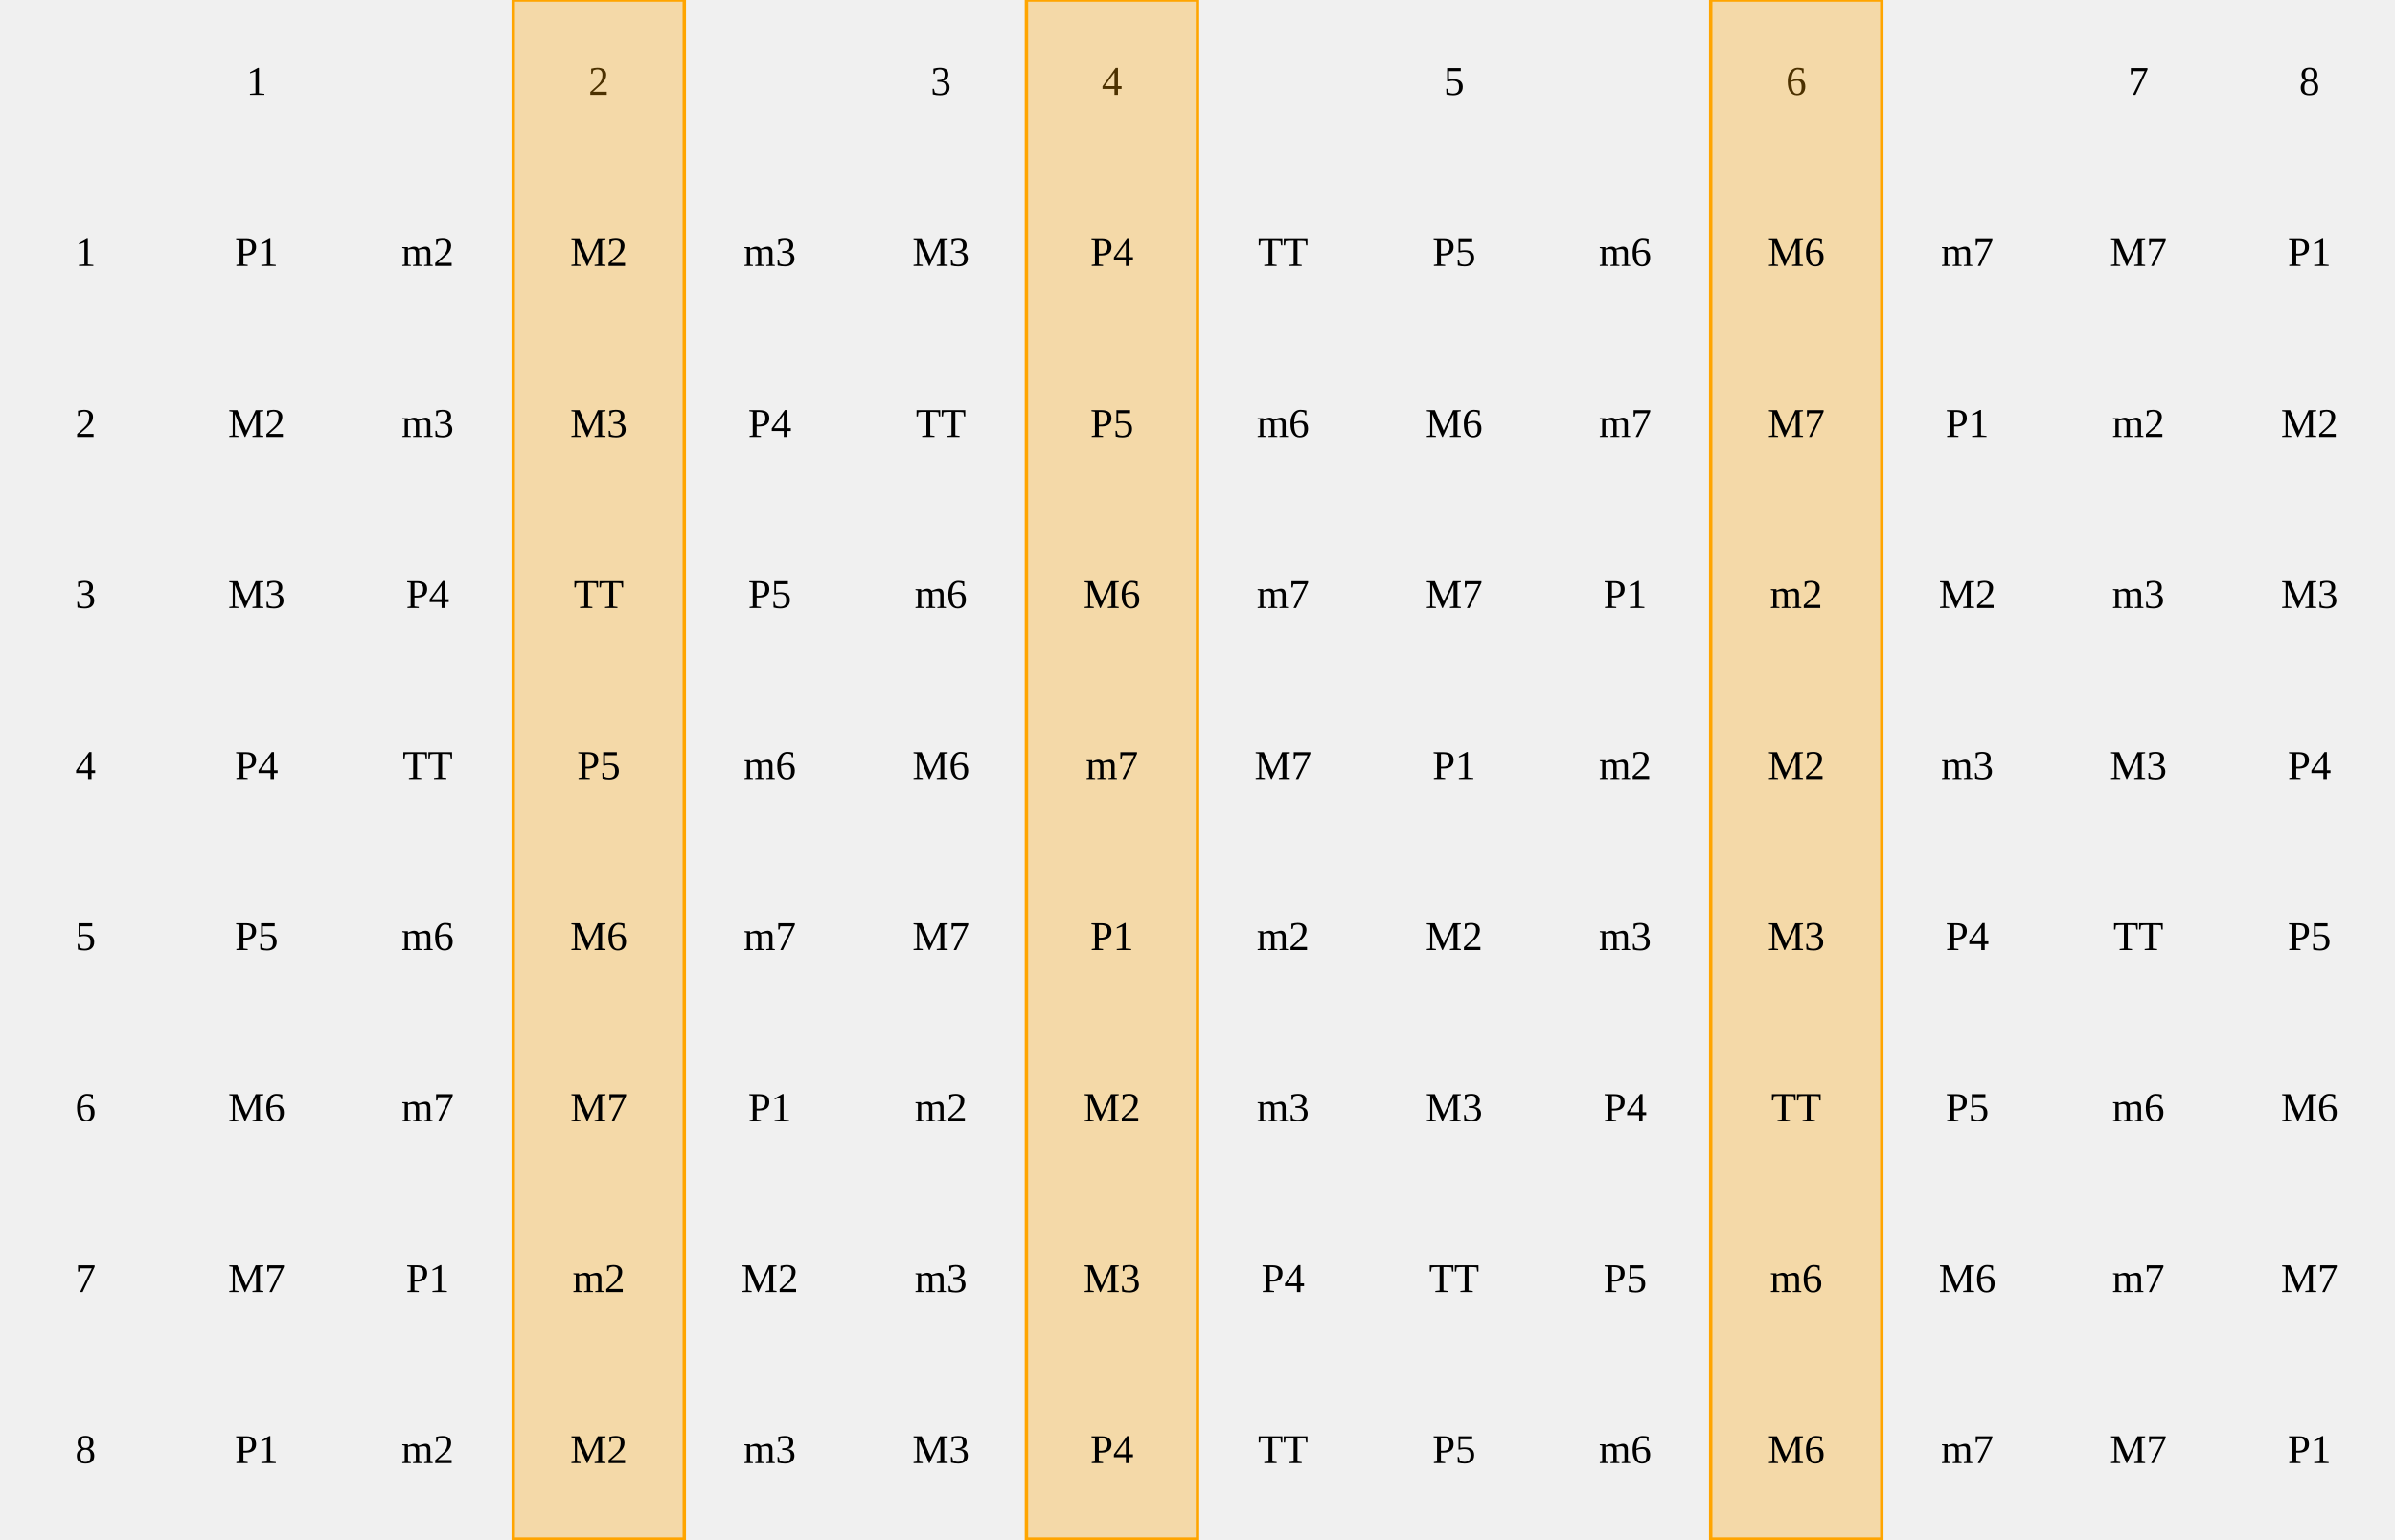
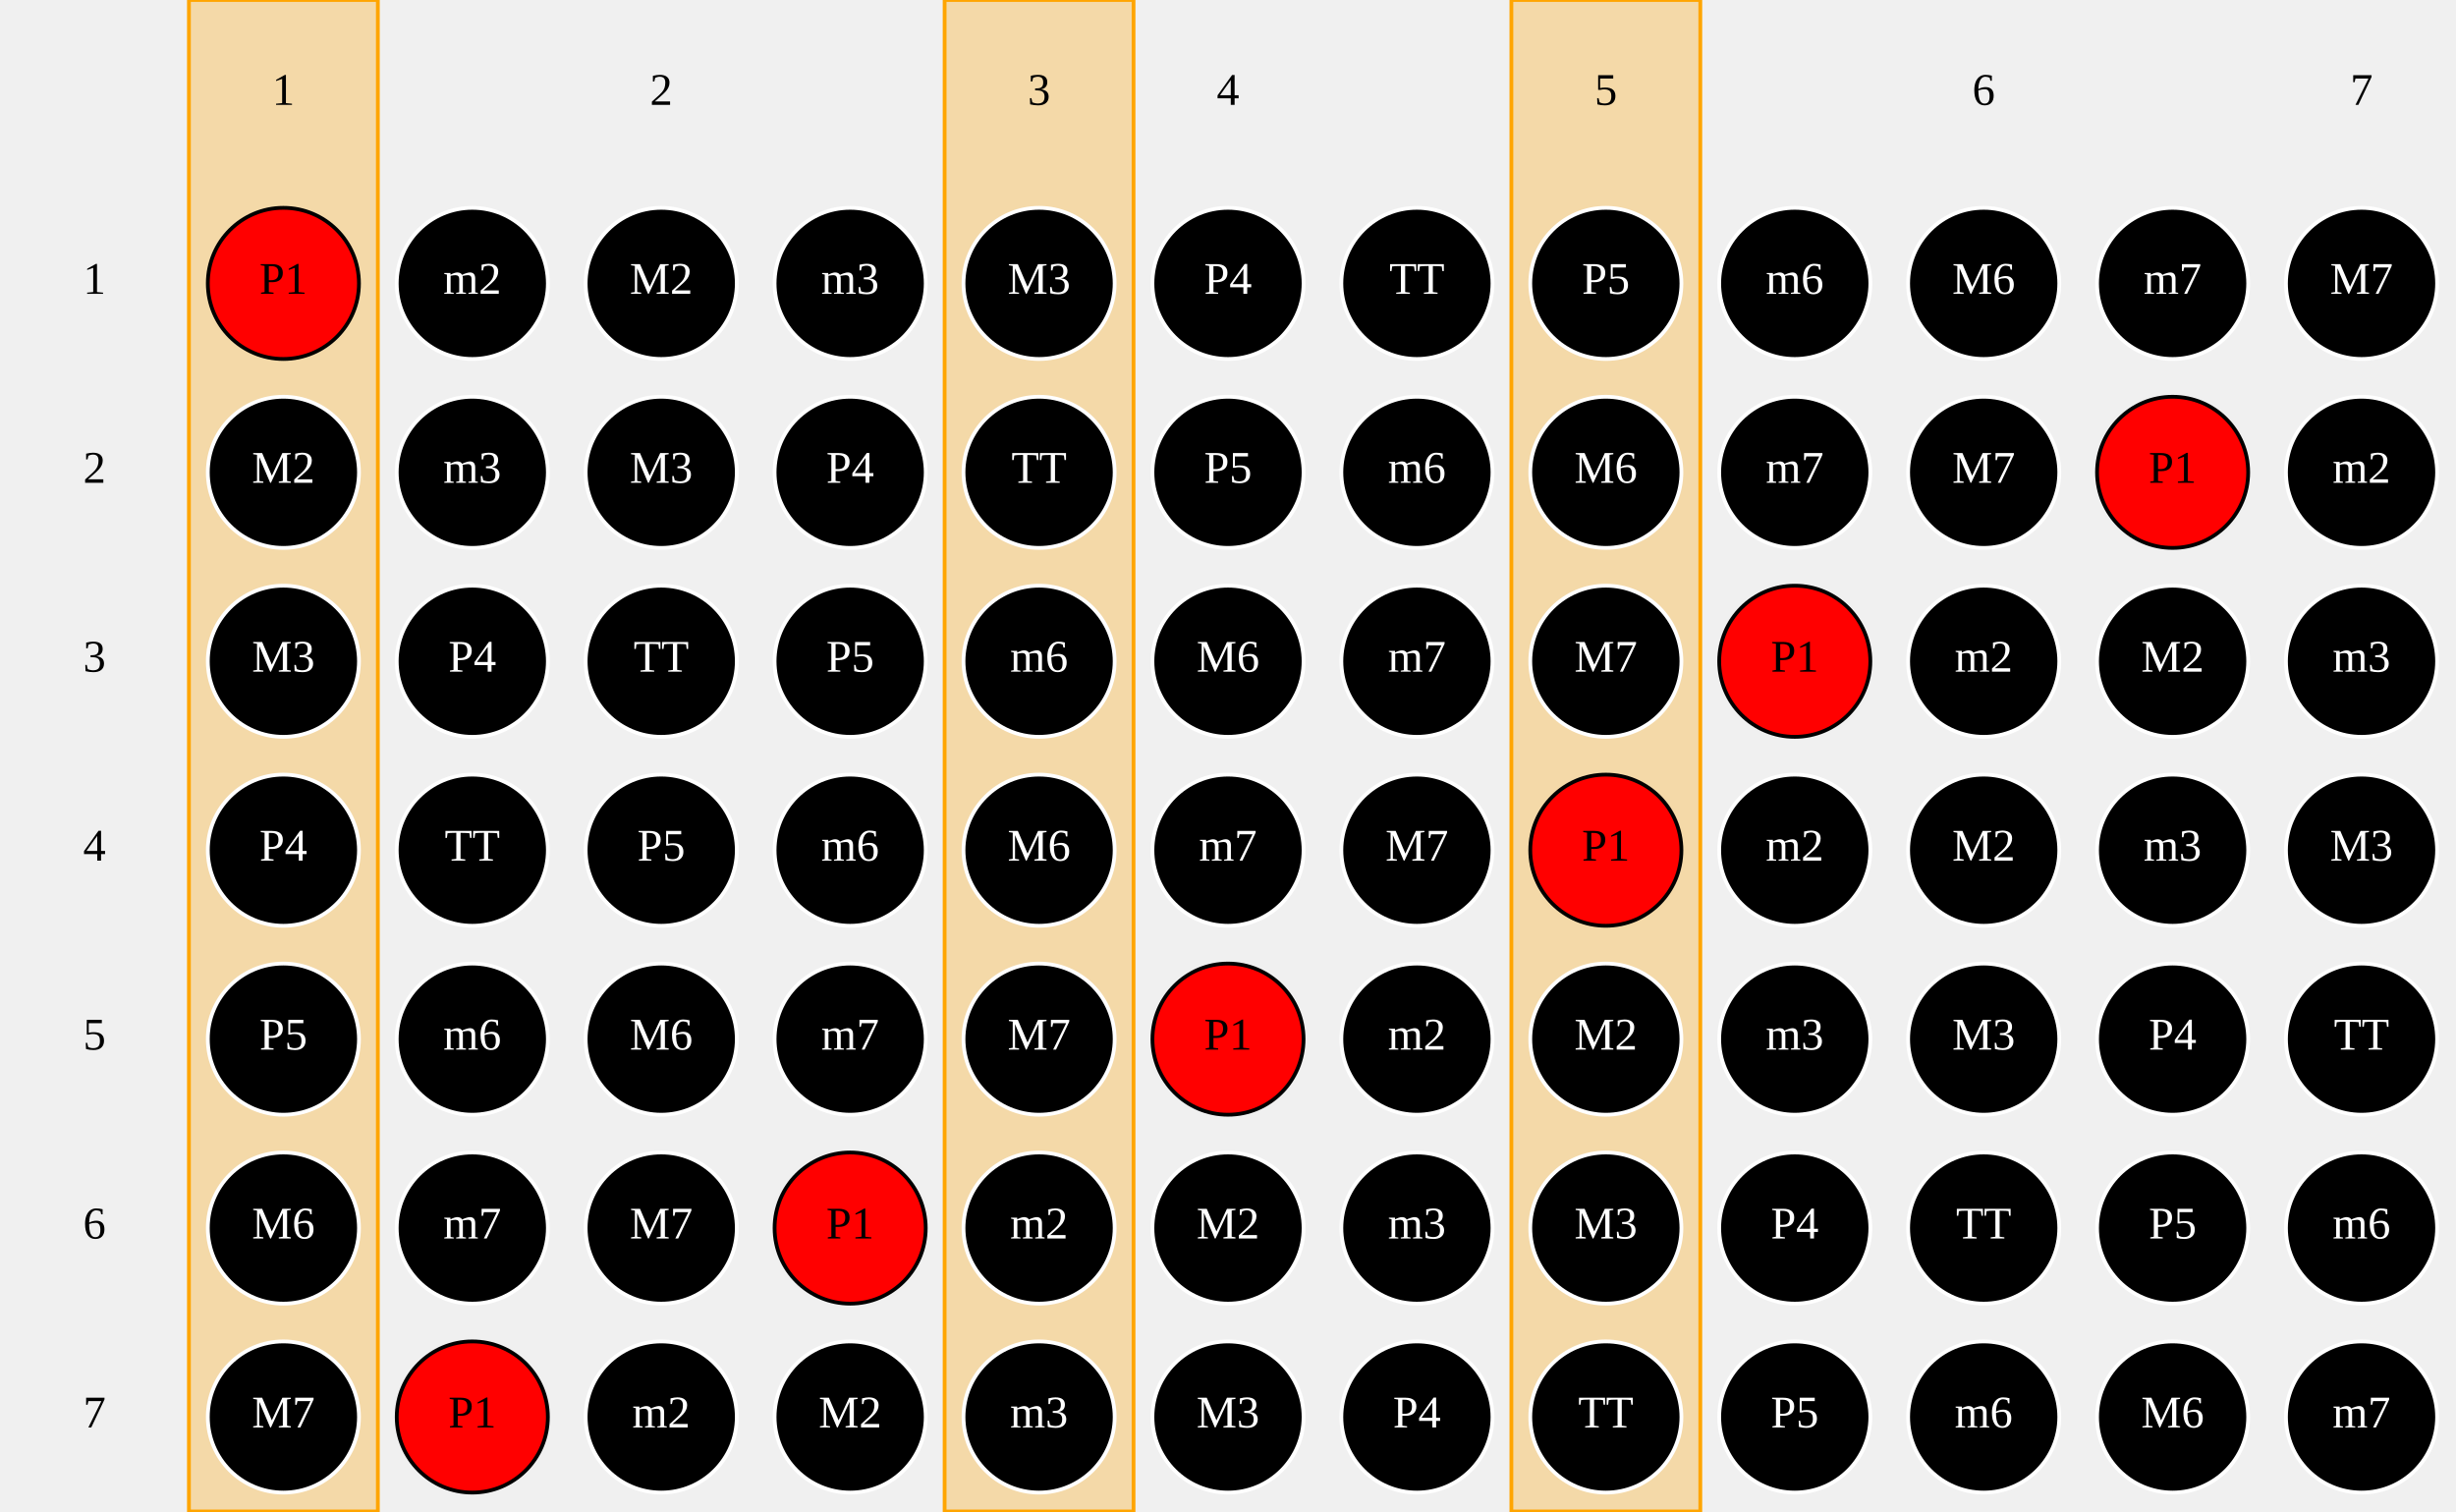
- <svg xmlns="http://www.w3.org/2000/svg" width="700" height="450" viewBox="0 0 700 450">
+ <svg xmlns="http://www.w3.org/2000/svg" width="650" height="400" viewBox="0 0 650 400">
  <defs>
</defs>
+   <rect x="50" y="0" width="50" height="400" fill="orange" fill-opacity="0.3" stroke="orange" />
  <text x="75.0" y="25.0" font-size="12" text-anchor="middle" dominant-baseline="middle">1</text>
  <text x="175.0" y="25.0" font-size="12" text-anchor="middle" dominant-baseline="middle">2</text>
-   <rect x="150" y="0" width="50" height="450" fill="orange" fill-opacity="0.3" stroke="orange" />
+   <rect x="250" y="0" width="50" height="400" fill="orange" fill-opacity="0.3" stroke="orange" />
  <text x="275.0" y="25.0" font-size="12" text-anchor="middle" dominant-baseline="middle">3</text>
  <text x="325.0" y="25.0" font-size="12" text-anchor="middle" dominant-baseline="middle">4</text>
-   <rect x="300" y="0" width="50" height="450" fill="orange" fill-opacity="0.3" stroke="orange" />
+   <rect x="400" y="0" width="50" height="400" fill="orange" fill-opacity="0.3" stroke="orange" />
  <text x="425.0" y="25.0" font-size="12" text-anchor="middle" dominant-baseline="middle">5</text>
  <text x="525.0" y="25.0" font-size="12" text-anchor="middle" dominant-baseline="middle">6</text>
-   <rect x="500" y="0" width="50" height="450" fill="orange" fill-opacity="0.3" stroke="orange" />
  <text x="625.0" y="25.0" font-size="12" text-anchor="middle" dominant-baseline="middle">7</text>
-   <text x="675.0" y="25.0" font-size="12" text-anchor="middle" dominant-baseline="middle">8</text>
  <text x="25.0" y="75.0" font-size="12" text-anchor="middle" dominant-baseline="middle">1</text>
-   <text x="75.0" y="75.0" font-size="12" text-anchor="middle" dominant-baseline="middle">P1</text>
-   <text x="125.0" y="75.0" font-size="12" text-anchor="middle" dominant-baseline="middle">m2</text>
-   <text x="175.0" y="75.0" font-size="12" text-anchor="middle" dominant-baseline="middle">M2</text>
-   <text x="225.0" y="75.0" font-size="12" text-anchor="middle" dominant-baseline="middle">m3</text>
-   <text x="275.0" y="75.0" font-size="12" text-anchor="middle" dominant-baseline="middle">M3</text>
-   <text x="325.0" y="75.0" font-size="12" text-anchor="middle" dominant-baseline="middle">P4</text>
-   <text x="375.0" y="75.0" font-size="12" text-anchor="middle" dominant-baseline="middle">TT</text>
-   <text x="425.0" y="75.0" font-size="12" text-anchor="middle" dominant-baseline="middle">P5</text>
-   <text x="475.0" y="75.0" font-size="12" text-anchor="middle" dominant-baseline="middle">m6</text>
-   <text x="525.0" y="75.0" font-size="12" text-anchor="middle" dominant-baseline="middle">M6</text>
-   <text x="575.0" y="75.0" font-size="12" text-anchor="middle" dominant-baseline="middle">m7</text>
-   <text x="625.0" y="75.0" font-size="12" text-anchor="middle" dominant-baseline="middle">M7</text>
-   <text x="675.0" y="75.0" font-size="12" text-anchor="middle" dominant-baseline="middle">P1</text>
+   <circle cx="75.0" cy="75.0" r="20" fill="red" stroke="black" />
+   <text x="75.0" y="75.0" font-size="12" text-anchor="middle" dominant-baseline="middle" fill="black">P1</text>
+   <circle cx="125.0" cy="75.0" r="20" fill="black" stroke="white" />
+   <text x="125.0" y="75.0" font-size="12" text-anchor="middle" dominant-baseline="middle" fill="white">m2</text>
+   <circle cx="175.0" cy="75.0" r="20" fill="black" stroke="white" />
+   <text x="175.0" y="75.0" font-size="12" text-anchor="middle" dominant-baseline="middle" fill="white">M2</text>
+   <circle cx="225.0" cy="75.0" r="20" fill="black" stroke="white" />
+   <text x="225.0" y="75.0" font-size="12" text-anchor="middle" dominant-baseline="middle" fill="white">m3</text>
+   <circle cx="275.0" cy="75.0" r="20" fill="black" stroke="white" />
+   <text x="275.0" y="75.0" font-size="12" text-anchor="middle" dominant-baseline="middle" fill="white">M3</text>
+   <circle cx="325.0" cy="75.0" r="20" fill="black" stroke="white" />
+   <text x="325.0" y="75.0" font-size="12" text-anchor="middle" dominant-baseline="middle" fill="white">P4</text>
+   <circle cx="375.0" cy="75.0" r="20" fill="black" stroke="white" />
+   <text x="375.0" y="75.0" font-size="12" text-anchor="middle" dominant-baseline="middle" fill="white">TT</text>
+   <circle cx="425.0" cy="75.0" r="20" fill="black" stroke="white" />
+   <text x="425.0" y="75.0" font-size="12" text-anchor="middle" dominant-baseline="middle" fill="white">P5</text>
+   <circle cx="475.0" cy="75.0" r="20" fill="black" stroke="white" />
+   <text x="475.0" y="75.0" font-size="12" text-anchor="middle" dominant-baseline="middle" fill="white">m6</text>
+   <circle cx="525.0" cy="75.0" r="20" fill="black" stroke="white" />
+   <text x="525.0" y="75.0" font-size="12" text-anchor="middle" dominant-baseline="middle" fill="white">M6</text>
+   <circle cx="575.0" cy="75.0" r="20" fill="black" stroke="white" />
+   <text x="575.0" y="75.0" font-size="12" text-anchor="middle" dominant-baseline="middle" fill="white">m7</text>
+   <circle cx="625.0" cy="75.0" r="20" fill="black" stroke="white" />
+   <text x="625.0" y="75.0" font-size="12" text-anchor="middle" dominant-baseline="middle" fill="white">M7</text>
  <text x="25.0" y="125.0" font-size="12" text-anchor="middle" dominant-baseline="middle">2</text>
-   <text x="75.0" y="125.0" font-size="12" text-anchor="middle" dominant-baseline="middle">M2</text>
-   <text x="125.0" y="125.0" font-size="12" text-anchor="middle" dominant-baseline="middle">m3</text>
-   <text x="175.0" y="125.0" font-size="12" text-anchor="middle" dominant-baseline="middle">M3</text>
-   <text x="225.0" y="125.0" font-size="12" text-anchor="middle" dominant-baseline="middle">P4</text>
-   <text x="275.0" y="125.0" font-size="12" text-anchor="middle" dominant-baseline="middle">TT</text>
-   <text x="325.0" y="125.0" font-size="12" text-anchor="middle" dominant-baseline="middle">P5</text>
-   <text x="375.0" y="125.0" font-size="12" text-anchor="middle" dominant-baseline="middle">m6</text>
-   <text x="425.0" y="125.0" font-size="12" text-anchor="middle" dominant-baseline="middle">M6</text>
-   <text x="475.0" y="125.0" font-size="12" text-anchor="middle" dominant-baseline="middle">m7</text>
-   <text x="525.0" y="125.0" font-size="12" text-anchor="middle" dominant-baseline="middle">M7</text>
-   <text x="575.0" y="125.0" font-size="12" text-anchor="middle" dominant-baseline="middle">P1</text>
-   <text x="625.0" y="125.0" font-size="12" text-anchor="middle" dominant-baseline="middle">m2</text>
-   <text x="675.0" y="125.0" font-size="12" text-anchor="middle" dominant-baseline="middle">M2</text>
+   <circle cx="75.0" cy="125.0" r="20" fill="black" stroke="white" />
+   <text x="75.0" y="125.0" font-size="12" text-anchor="middle" dominant-baseline="middle" fill="white">M2</text>
+   <circle cx="125.0" cy="125.0" r="20" fill="black" stroke="white" />
+   <text x="125.0" y="125.0" font-size="12" text-anchor="middle" dominant-baseline="middle" fill="white">m3</text>
+   <circle cx="175.0" cy="125.0" r="20" fill="black" stroke="white" />
+   <text x="175.0" y="125.0" font-size="12" text-anchor="middle" dominant-baseline="middle" fill="white">M3</text>
+   <circle cx="225.0" cy="125.0" r="20" fill="black" stroke="white" />
+   <text x="225.0" y="125.0" font-size="12" text-anchor="middle" dominant-baseline="middle" fill="white">P4</text>
+   <circle cx="275.0" cy="125.0" r="20" fill="black" stroke="white" />
+   <text x="275.0" y="125.0" font-size="12" text-anchor="middle" dominant-baseline="middle" fill="white">TT</text>
+   <circle cx="325.0" cy="125.0" r="20" fill="black" stroke="white" />
+   <text x="325.0" y="125.0" font-size="12" text-anchor="middle" dominant-baseline="middle" fill="white">P5</text>
+   <circle cx="375.0" cy="125.0" r="20" fill="black" stroke="white" />
+   <text x="375.0" y="125.0" font-size="12" text-anchor="middle" dominant-baseline="middle" fill="white">m6</text>
+   <circle cx="425.0" cy="125.0" r="20" fill="black" stroke="white" />
+   <text x="425.0" y="125.0" font-size="12" text-anchor="middle" dominant-baseline="middle" fill="white">M6</text>
+   <circle cx="475.0" cy="125.0" r="20" fill="black" stroke="white" />
+   <text x="475.0" y="125.0" font-size="12" text-anchor="middle" dominant-baseline="middle" fill="white">m7</text>
+   <circle cx="525.0" cy="125.0" r="20" fill="black" stroke="white" />
+   <text x="525.0" y="125.0" font-size="12" text-anchor="middle" dominant-baseline="middle" fill="white">M7</text>
+   <circle cx="575.0" cy="125.0" r="20" fill="red" stroke="black" />
+   <text x="575.0" y="125.0" font-size="12" text-anchor="middle" dominant-baseline="middle" fill="black">P1</text>
+   <circle cx="625.0" cy="125.0" r="20" fill="black" stroke="white" />
+   <text x="625.0" y="125.0" font-size="12" text-anchor="middle" dominant-baseline="middle" fill="white">m2</text>
  <text x="25.0" y="175.0" font-size="12" text-anchor="middle" dominant-baseline="middle">3</text>
-   <text x="75.0" y="175.0" font-size="12" text-anchor="middle" dominant-baseline="middle">M3</text>
-   <text x="125.0" y="175.0" font-size="12" text-anchor="middle" dominant-baseline="middle">P4</text>
-   <text x="175.0" y="175.0" font-size="12" text-anchor="middle" dominant-baseline="middle">TT</text>
-   <text x="225.0" y="175.0" font-size="12" text-anchor="middle" dominant-baseline="middle">P5</text>
-   <text x="275.0" y="175.0" font-size="12" text-anchor="middle" dominant-baseline="middle">m6</text>
-   <text x="325.0" y="175.0" font-size="12" text-anchor="middle" dominant-baseline="middle">M6</text>
-   <text x="375.0" y="175.0" font-size="12" text-anchor="middle" dominant-baseline="middle">m7</text>
-   <text x="425.0" y="175.0" font-size="12" text-anchor="middle" dominant-baseline="middle">M7</text>
-   <text x="475.0" y="175.0" font-size="12" text-anchor="middle" dominant-baseline="middle">P1</text>
-   <text x="525.0" y="175.0" font-size="12" text-anchor="middle" dominant-baseline="middle">m2</text>
-   <text x="575.0" y="175.0" font-size="12" text-anchor="middle" dominant-baseline="middle">M2</text>
-   <text x="625.0" y="175.0" font-size="12" text-anchor="middle" dominant-baseline="middle">m3</text>
-   <text x="675.0" y="175.0" font-size="12" text-anchor="middle" dominant-baseline="middle">M3</text>
+   <circle cx="75.0" cy="175.0" r="20" fill="black" stroke="white" />
+   <text x="75.0" y="175.0" font-size="12" text-anchor="middle" dominant-baseline="middle" fill="white">M3</text>
+   <circle cx="125.0" cy="175.0" r="20" fill="black" stroke="white" />
+   <text x="125.0" y="175.0" font-size="12" text-anchor="middle" dominant-baseline="middle" fill="white">P4</text>
+   <circle cx="175.0" cy="175.0" r="20" fill="black" stroke="white" />
+   <text x="175.0" y="175.0" font-size="12" text-anchor="middle" dominant-baseline="middle" fill="white">TT</text>
+   <circle cx="225.0" cy="175.0" r="20" fill="black" stroke="white" />
+   <text x="225.0" y="175.0" font-size="12" text-anchor="middle" dominant-baseline="middle" fill="white">P5</text>
+   <circle cx="275.0" cy="175.0" r="20" fill="black" stroke="white" />
+   <text x="275.0" y="175.0" font-size="12" text-anchor="middle" dominant-baseline="middle" fill="white">m6</text>
+   <circle cx="325.0" cy="175.0" r="20" fill="black" stroke="white" />
+   <text x="325.0" y="175.0" font-size="12" text-anchor="middle" dominant-baseline="middle" fill="white">M6</text>
+   <circle cx="375.0" cy="175.0" r="20" fill="black" stroke="white" />
+   <text x="375.0" y="175.0" font-size="12" text-anchor="middle" dominant-baseline="middle" fill="white">m7</text>
+   <circle cx="425.0" cy="175.0" r="20" fill="black" stroke="white" />
+   <text x="425.0" y="175.0" font-size="12" text-anchor="middle" dominant-baseline="middle" fill="white">M7</text>
+   <circle cx="475.0" cy="175.0" r="20" fill="red" stroke="black" />
+   <text x="475.0" y="175.0" font-size="12" text-anchor="middle" dominant-baseline="middle" fill="black">P1</text>
+   <circle cx="525.0" cy="175.0" r="20" fill="black" stroke="white" />
+   <text x="525.0" y="175.0" font-size="12" text-anchor="middle" dominant-baseline="middle" fill="white">m2</text>
+   <circle cx="575.0" cy="175.0" r="20" fill="black" stroke="white" />
+   <text x="575.0" y="175.0" font-size="12" text-anchor="middle" dominant-baseline="middle" fill="white">M2</text>
+   <circle cx="625.0" cy="175.0" r="20" fill="black" stroke="white" />
+   <text x="625.0" y="175.0" font-size="12" text-anchor="middle" dominant-baseline="middle" fill="white">m3</text>
  <text x="25.0" y="225.0" font-size="12" text-anchor="middle" dominant-baseline="middle">4</text>
-   <text x="75.0" y="225.0" font-size="12" text-anchor="middle" dominant-baseline="middle">P4</text>
-   <text x="125.0" y="225.0" font-size="12" text-anchor="middle" dominant-baseline="middle">TT</text>
-   <text x="175.0" y="225.0" font-size="12" text-anchor="middle" dominant-baseline="middle">P5</text>
-   <text x="225.0" y="225.0" font-size="12" text-anchor="middle" dominant-baseline="middle">m6</text>
-   <text x="275.0" y="225.0" font-size="12" text-anchor="middle" dominant-baseline="middle">M6</text>
-   <text x="325.0" y="225.0" font-size="12" text-anchor="middle" dominant-baseline="middle">m7</text>
-   <text x="375.0" y="225.0" font-size="12" text-anchor="middle" dominant-baseline="middle">M7</text>
-   <text x="425.0" y="225.0" font-size="12" text-anchor="middle" dominant-baseline="middle">P1</text>
-   <text x="475.0" y="225.0" font-size="12" text-anchor="middle" dominant-baseline="middle">m2</text>
-   <text x="525.0" y="225.0" font-size="12" text-anchor="middle" dominant-baseline="middle">M2</text>
-   <text x="575.0" y="225.0" font-size="12" text-anchor="middle" dominant-baseline="middle">m3</text>
-   <text x="625.0" y="225.0" font-size="12" text-anchor="middle" dominant-baseline="middle">M3</text>
-   <text x="675.0" y="225.0" font-size="12" text-anchor="middle" dominant-baseline="middle">P4</text>
+   <circle cx="75.0" cy="225.0" r="20" fill="black" stroke="white" />
+   <text x="75.0" y="225.0" font-size="12" text-anchor="middle" dominant-baseline="middle" fill="white">P4</text>
+   <circle cx="125.0" cy="225.0" r="20" fill="black" stroke="white" />
+   <text x="125.0" y="225.0" font-size="12" text-anchor="middle" dominant-baseline="middle" fill="white">TT</text>
+   <circle cx="175.0" cy="225.0" r="20" fill="black" stroke="white" />
+   <text x="175.0" y="225.0" font-size="12" text-anchor="middle" dominant-baseline="middle" fill="white">P5</text>
+   <circle cx="225.0" cy="225.0" r="20" fill="black" stroke="white" />
+   <text x="225.0" y="225.0" font-size="12" text-anchor="middle" dominant-baseline="middle" fill="white">m6</text>
+   <circle cx="275.0" cy="225.0" r="20" fill="black" stroke="white" />
+   <text x="275.0" y="225.0" font-size="12" text-anchor="middle" dominant-baseline="middle" fill="white">M6</text>
+   <circle cx="325.0" cy="225.0" r="20" fill="black" stroke="white" />
+   <text x="325.0" y="225.0" font-size="12" text-anchor="middle" dominant-baseline="middle" fill="white">m7</text>
+   <circle cx="375.0" cy="225.0" r="20" fill="black" stroke="white" />
+   <text x="375.0" y="225.0" font-size="12" text-anchor="middle" dominant-baseline="middle" fill="white">M7</text>
+   <circle cx="425.0" cy="225.0" r="20" fill="red" stroke="black" />
+   <text x="425.0" y="225.0" font-size="12" text-anchor="middle" dominant-baseline="middle" fill="black">P1</text>
+   <circle cx="475.0" cy="225.0" r="20" fill="black" stroke="white" />
+   <text x="475.0" y="225.0" font-size="12" text-anchor="middle" dominant-baseline="middle" fill="white">m2</text>
+   <circle cx="525.0" cy="225.0" r="20" fill="black" stroke="white" />
+   <text x="525.0" y="225.0" font-size="12" text-anchor="middle" dominant-baseline="middle" fill="white">M2</text>
+   <circle cx="575.0" cy="225.0" r="20" fill="black" stroke="white" />
+   <text x="575.0" y="225.0" font-size="12" text-anchor="middle" dominant-baseline="middle" fill="white">m3</text>
+   <circle cx="625.0" cy="225.0" r="20" fill="black" stroke="white" />
+   <text x="625.0" y="225.0" font-size="12" text-anchor="middle" dominant-baseline="middle" fill="white">M3</text>
  <text x="25.0" y="275.0" font-size="12" text-anchor="middle" dominant-baseline="middle">5</text>
-   <text x="75.0" y="275.0" font-size="12" text-anchor="middle" dominant-baseline="middle">P5</text>
-   <text x="125.0" y="275.0" font-size="12" text-anchor="middle" dominant-baseline="middle">m6</text>
-   <text x="175.0" y="275.0" font-size="12" text-anchor="middle" dominant-baseline="middle">M6</text>
-   <text x="225.0" y="275.0" font-size="12" text-anchor="middle" dominant-baseline="middle">m7</text>
-   <text x="275.0" y="275.0" font-size="12" text-anchor="middle" dominant-baseline="middle">M7</text>
-   <text x="325.0" y="275.0" font-size="12" text-anchor="middle" dominant-baseline="middle">P1</text>
-   <text x="375.0" y="275.0" font-size="12" text-anchor="middle" dominant-baseline="middle">m2</text>
-   <text x="425.0" y="275.0" font-size="12" text-anchor="middle" dominant-baseline="middle">M2</text>
-   <text x="475.0" y="275.0" font-size="12" text-anchor="middle" dominant-baseline="middle">m3</text>
-   <text x="525.0" y="275.0" font-size="12" text-anchor="middle" dominant-baseline="middle">M3</text>
-   <text x="575.0" y="275.0" font-size="12" text-anchor="middle" dominant-baseline="middle">P4</text>
-   <text x="625.0" y="275.0" font-size="12" text-anchor="middle" dominant-baseline="middle">TT</text>
-   <text x="675.0" y="275.0" font-size="12" text-anchor="middle" dominant-baseline="middle">P5</text>
+   <circle cx="75.0" cy="275.0" r="20" fill="black" stroke="white" />
+   <text x="75.0" y="275.0" font-size="12" text-anchor="middle" dominant-baseline="middle" fill="white">P5</text>
+   <circle cx="125.0" cy="275.0" r="20" fill="black" stroke="white" />
+   <text x="125.0" y="275.0" font-size="12" text-anchor="middle" dominant-baseline="middle" fill="white">m6</text>
+   <circle cx="175.0" cy="275.0" r="20" fill="black" stroke="white" />
+   <text x="175.0" y="275.0" font-size="12" text-anchor="middle" dominant-baseline="middle" fill="white">M6</text>
+   <circle cx="225.0" cy="275.0" r="20" fill="black" stroke="white" />
+   <text x="225.0" y="275.0" font-size="12" text-anchor="middle" dominant-baseline="middle" fill="white">m7</text>
+   <circle cx="275.0" cy="275.0" r="20" fill="black" stroke="white" />
+   <text x="275.0" y="275.0" font-size="12" text-anchor="middle" dominant-baseline="middle" fill="white">M7</text>
+   <circle cx="325.0" cy="275.0" r="20" fill="red" stroke="black" />
+   <text x="325.0" y="275.0" font-size="12" text-anchor="middle" dominant-baseline="middle" fill="black">P1</text>
+   <circle cx="375.0" cy="275.0" r="20" fill="black" stroke="white" />
+   <text x="375.0" y="275.0" font-size="12" text-anchor="middle" dominant-baseline="middle" fill="white">m2</text>
+   <circle cx="425.0" cy="275.0" r="20" fill="black" stroke="white" />
+   <text x="425.0" y="275.0" font-size="12" text-anchor="middle" dominant-baseline="middle" fill="white">M2</text>
+   <circle cx="475.0" cy="275.0" r="20" fill="black" stroke="white" />
+   <text x="475.0" y="275.0" font-size="12" text-anchor="middle" dominant-baseline="middle" fill="white">m3</text>
+   <circle cx="525.0" cy="275.0" r="20" fill="black" stroke="white" />
+   <text x="525.0" y="275.0" font-size="12" text-anchor="middle" dominant-baseline="middle" fill="white">M3</text>
+   <circle cx="575.0" cy="275.0" r="20" fill="black" stroke="white" />
+   <text x="575.0" y="275.0" font-size="12" text-anchor="middle" dominant-baseline="middle" fill="white">P4</text>
+   <circle cx="625.0" cy="275.0" r="20" fill="black" stroke="white" />
+   <text x="625.0" y="275.0" font-size="12" text-anchor="middle" dominant-baseline="middle" fill="white">TT</text>
  <text x="25.0" y="325.0" font-size="12" text-anchor="middle" dominant-baseline="middle">6</text>
-   <text x="75.0" y="325.0" font-size="12" text-anchor="middle" dominant-baseline="middle">M6</text>
-   <text x="125.0" y="325.0" font-size="12" text-anchor="middle" dominant-baseline="middle">m7</text>
-   <text x="175.0" y="325.0" font-size="12" text-anchor="middle" dominant-baseline="middle">M7</text>
-   <text x="225.0" y="325.0" font-size="12" text-anchor="middle" dominant-baseline="middle">P1</text>
-   <text x="275.0" y="325.0" font-size="12" text-anchor="middle" dominant-baseline="middle">m2</text>
-   <text x="325.0" y="325.0" font-size="12" text-anchor="middle" dominant-baseline="middle">M2</text>
-   <text x="375.0" y="325.0" font-size="12" text-anchor="middle" dominant-baseline="middle">m3</text>
-   <text x="425.0" y="325.0" font-size="12" text-anchor="middle" dominant-baseline="middle">M3</text>
-   <text x="475.0" y="325.0" font-size="12" text-anchor="middle" dominant-baseline="middle">P4</text>
-   <text x="525.0" y="325.0" font-size="12" text-anchor="middle" dominant-baseline="middle">TT</text>
-   <text x="575.0" y="325.0" font-size="12" text-anchor="middle" dominant-baseline="middle">P5</text>
-   <text x="625.0" y="325.0" font-size="12" text-anchor="middle" dominant-baseline="middle">m6</text>
-   <text x="675.0" y="325.0" font-size="12" text-anchor="middle" dominant-baseline="middle">M6</text>
+   <circle cx="75.0" cy="325.0" r="20" fill="black" stroke="white" />
+   <text x="75.0" y="325.0" font-size="12" text-anchor="middle" dominant-baseline="middle" fill="white">M6</text>
+   <circle cx="125.0" cy="325.0" r="20" fill="black" stroke="white" />
+   <text x="125.0" y="325.0" font-size="12" text-anchor="middle" dominant-baseline="middle" fill="white">m7</text>
+   <circle cx="175.0" cy="325.0" r="20" fill="black" stroke="white" />
+   <text x="175.0" y="325.0" font-size="12" text-anchor="middle" dominant-baseline="middle" fill="white">M7</text>
+   <circle cx="225.0" cy="325.0" r="20" fill="red" stroke="black" />
+   <text x="225.0" y="325.0" font-size="12" text-anchor="middle" dominant-baseline="middle" fill="black">P1</text>
+   <circle cx="275.0" cy="325.0" r="20" fill="black" stroke="white" />
+   <text x="275.0" y="325.0" font-size="12" text-anchor="middle" dominant-baseline="middle" fill="white">m2</text>
+   <circle cx="325.0" cy="325.0" r="20" fill="black" stroke="white" />
+   <text x="325.0" y="325.0" font-size="12" text-anchor="middle" dominant-baseline="middle" fill="white">M2</text>
+   <circle cx="375.0" cy="325.0" r="20" fill="black" stroke="white" />
+   <text x="375.0" y="325.0" font-size="12" text-anchor="middle" dominant-baseline="middle" fill="white">m3</text>
+   <circle cx="425.0" cy="325.0" r="20" fill="black" stroke="white" />
+   <text x="425.0" y="325.0" font-size="12" text-anchor="middle" dominant-baseline="middle" fill="white">M3</text>
+   <circle cx="475.0" cy="325.0" r="20" fill="black" stroke="white" />
+   <text x="475.0" y="325.0" font-size="12" text-anchor="middle" dominant-baseline="middle" fill="white">P4</text>
+   <circle cx="525.0" cy="325.0" r="20" fill="black" stroke="white" />
+   <text x="525.0" y="325.0" font-size="12" text-anchor="middle" dominant-baseline="middle" fill="white">TT</text>
+   <circle cx="575.0" cy="325.0" r="20" fill="black" stroke="white" />
+   <text x="575.0" y="325.0" font-size="12" text-anchor="middle" dominant-baseline="middle" fill="white">P5</text>
+   <circle cx="625.0" cy="325.0" r="20" fill="black" stroke="white" />
+   <text x="625.0" y="325.0" font-size="12" text-anchor="middle" dominant-baseline="middle" fill="white">m6</text>
  <text x="25.0" y="375.0" font-size="12" text-anchor="middle" dominant-baseline="middle">7</text>
-   <text x="75.0" y="375.0" font-size="12" text-anchor="middle" dominant-baseline="middle">M7</text>
-   <text x="125.0" y="375.0" font-size="12" text-anchor="middle" dominant-baseline="middle">P1</text>
-   <text x="175.0" y="375.0" font-size="12" text-anchor="middle" dominant-baseline="middle">m2</text>
-   <text x="225.0" y="375.0" font-size="12" text-anchor="middle" dominant-baseline="middle">M2</text>
-   <text x="275.0" y="375.0" font-size="12" text-anchor="middle" dominant-baseline="middle">m3</text>
-   <text x="325.0" y="375.0" font-size="12" text-anchor="middle" dominant-baseline="middle">M3</text>
-   <text x="375.0" y="375.0" font-size="12" text-anchor="middle" dominant-baseline="middle">P4</text>
-   <text x="425.0" y="375.0" font-size="12" text-anchor="middle" dominant-baseline="middle">TT</text>
-   <text x="475.0" y="375.0" font-size="12" text-anchor="middle" dominant-baseline="middle">P5</text>
-   <text x="525.0" y="375.0" font-size="12" text-anchor="middle" dominant-baseline="middle">m6</text>
-   <text x="575.0" y="375.0" font-size="12" text-anchor="middle" dominant-baseline="middle">M6</text>
-   <text x="625.0" y="375.0" font-size="12" text-anchor="middle" dominant-baseline="middle">m7</text>
-   <text x="675.0" y="375.0" font-size="12" text-anchor="middle" dominant-baseline="middle">M7</text>
-   <text x="25.0" y="425.0" font-size="12" text-anchor="middle" dominant-baseline="middle">8</text>
-   <text x="75.0" y="425.0" font-size="12" text-anchor="middle" dominant-baseline="middle">P1</text>
-   <text x="125.0" y="425.0" font-size="12" text-anchor="middle" dominant-baseline="middle">m2</text>
-   <text x="175.0" y="425.0" font-size="12" text-anchor="middle" dominant-baseline="middle">M2</text>
-   <text x="225.0" y="425.0" font-size="12" text-anchor="middle" dominant-baseline="middle">m3</text>
-   <text x="275.0" y="425.0" font-size="12" text-anchor="middle" dominant-baseline="middle">M3</text>
-   <text x="325.0" y="425.0" font-size="12" text-anchor="middle" dominant-baseline="middle">P4</text>
-   <text x="375.0" y="425.0" font-size="12" text-anchor="middle" dominant-baseline="middle">TT</text>
-   <text x="425.0" y="425.0" font-size="12" text-anchor="middle" dominant-baseline="middle">P5</text>
-   <text x="475.0" y="425.0" font-size="12" text-anchor="middle" dominant-baseline="middle">m6</text>
-   <text x="525.0" y="425.0" font-size="12" text-anchor="middle" dominant-baseline="middle">M6</text>
-   <text x="575.0" y="425.0" font-size="12" text-anchor="middle" dominant-baseline="middle">m7</text>
-   <text x="625.0" y="425.0" font-size="12" text-anchor="middle" dominant-baseline="middle">M7</text>
-   <text x="675.0" y="425.0" font-size="12" text-anchor="middle" dominant-baseline="middle">P1</text>
+   <circle cx="75.0" cy="375.0" r="20" fill="black" stroke="white" />
+   <text x="75.0" y="375.0" font-size="12" text-anchor="middle" dominant-baseline="middle" fill="white">M7</text>
+   <circle cx="125.0" cy="375.0" r="20" fill="red" stroke="black" />
+   <text x="125.0" y="375.0" font-size="12" text-anchor="middle" dominant-baseline="middle" fill="black">P1</text>
+   <circle cx="175.0" cy="375.0" r="20" fill="black" stroke="white" />
+   <text x="175.0" y="375.0" font-size="12" text-anchor="middle" dominant-baseline="middle" fill="white">m2</text>
+   <circle cx="225.0" cy="375.0" r="20" fill="black" stroke="white" />
+   <text x="225.0" y="375.0" font-size="12" text-anchor="middle" dominant-baseline="middle" fill="white">M2</text>
+   <circle cx="275.0" cy="375.0" r="20" fill="black" stroke="white" />
+   <text x="275.0" y="375.0" font-size="12" text-anchor="middle" dominant-baseline="middle" fill="white">m3</text>
+   <circle cx="325.0" cy="375.0" r="20" fill="black" stroke="white" />
+   <text x="325.0" y="375.0" font-size="12" text-anchor="middle" dominant-baseline="middle" fill="white">M3</text>
+   <circle cx="375.0" cy="375.0" r="20" fill="black" stroke="white" />
+   <text x="375.0" y="375.0" font-size="12" text-anchor="middle" dominant-baseline="middle" fill="white">P4</text>
+   <circle cx="425.0" cy="375.0" r="20" fill="black" stroke="white" />
+   <text x="425.0" y="375.0" font-size="12" text-anchor="middle" dominant-baseline="middle" fill="white">TT</text>
+   <circle cx="475.0" cy="375.0" r="20" fill="black" stroke="white" />
+   <text x="475.0" y="375.0" font-size="12" text-anchor="middle" dominant-baseline="middle" fill="white">P5</text>
+   <circle cx="525.0" cy="375.0" r="20" fill="black" stroke="white" />
+   <text x="525.0" y="375.0" font-size="12" text-anchor="middle" dominant-baseline="middle" fill="white">m6</text>
+   <circle cx="575.0" cy="375.0" r="20" fill="black" stroke="white" />
+   <text x="575.0" y="375.0" font-size="12" text-anchor="middle" dominant-baseline="middle" fill="white">M6</text>
+   <circle cx="625.0" cy="375.0" r="20" fill="black" stroke="white" />
+   <text x="625.0" y="375.0" font-size="12" text-anchor="middle" dominant-baseline="middle" fill="white">m7</text>
</svg>
